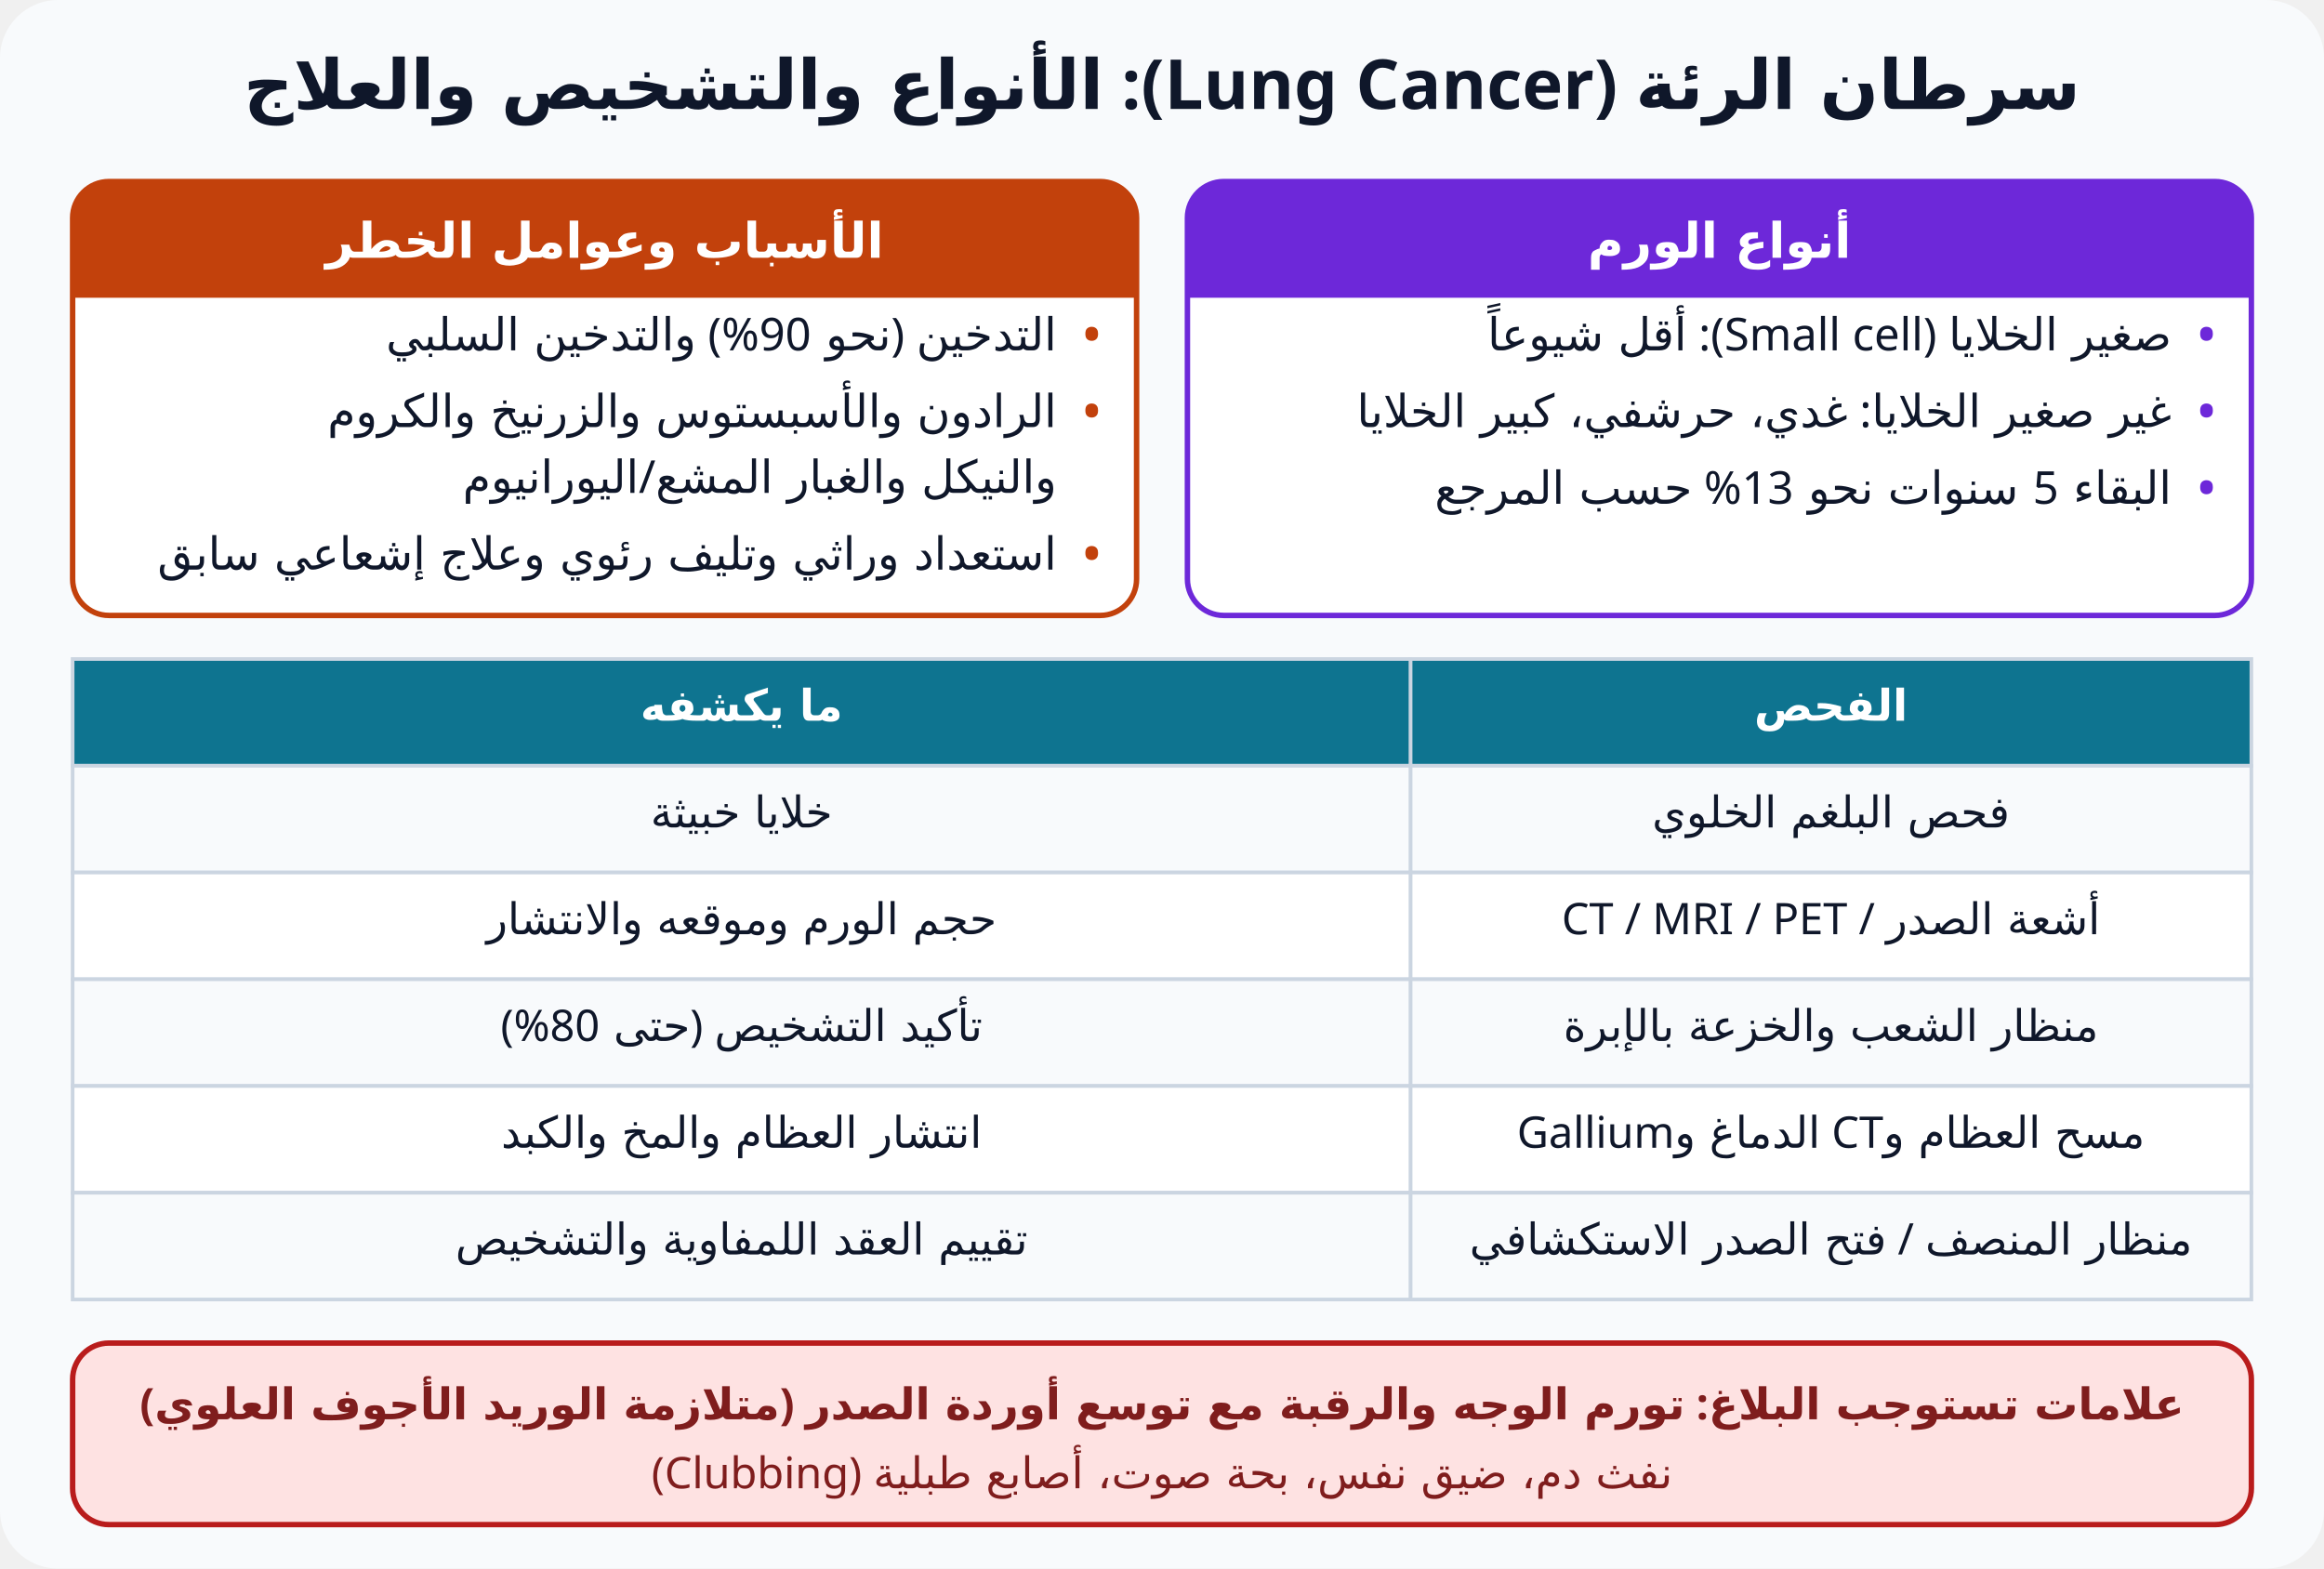
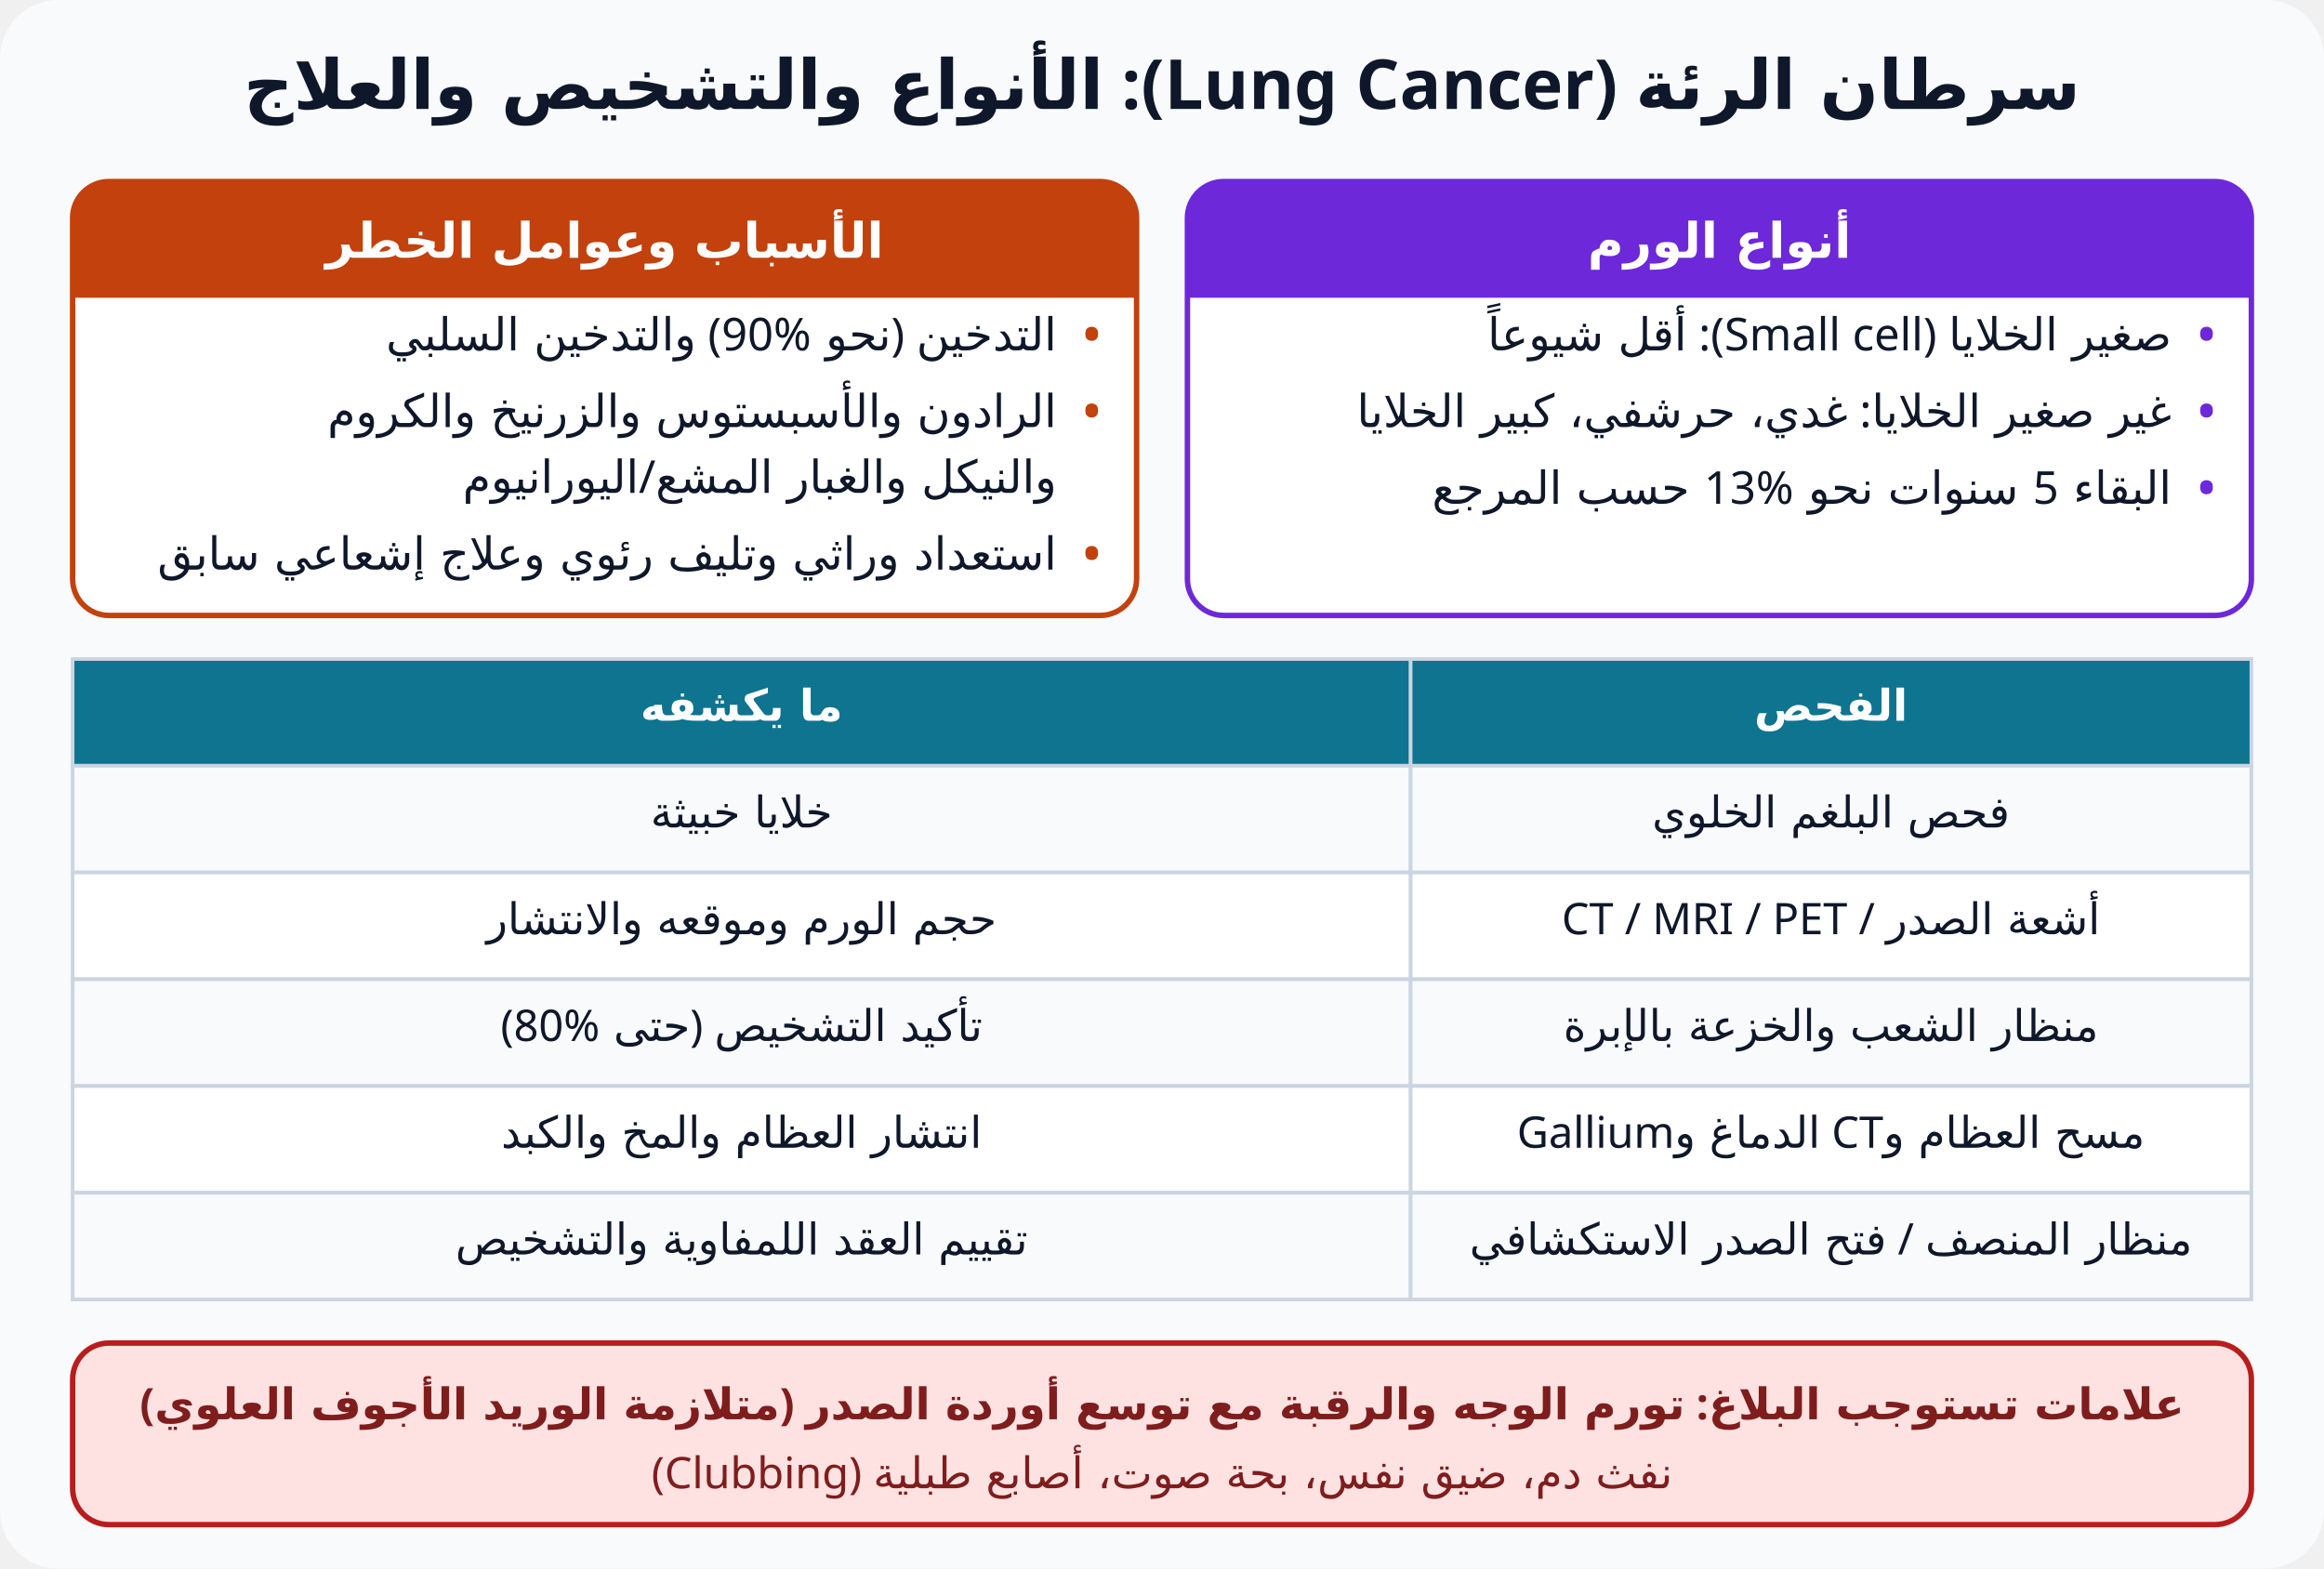
<svg xmlns="http://www.w3.org/2000/svg" viewBox="0 0 640 432" font-family="Cairo, Tahoma, sans-serif" direction="rtl">
  <defs>
    <marker id="ar" markerWidth="8" markerHeight="8" refX="6" refY="4" orient="auto">
      <path d="M0 0L8 4L0 8z" fill="#64748b" />
    </marker>
  </defs>
  <rect width="640" height="432" rx="16" fill="#f8fafc" />
-   <text x="320" y="30" text-anchor="middle" font-size="19" font-weight="800" fill="#0f172a">سرطان الرئة (Lung Cancer): الأنواع والتشخيص والعلاج</text>
+   <text x="320" y="30" text-anchor="middle" font-size="19" font-weight="800" fill="#0f172a">سرطان الرئة (⁦Lung Cancer⁩): الأنواع والتشخيص والعلاج</text>
  <rect x="327" y="50" width="293" height="119.5" rx="10" fill="#fff" stroke="#6d28d9" stroke-width="1.5" />
  <path d="M327 60a10 10 0 0 1 10-10h273a10 10 0 0 1 10 10v22h-293z" fill="#6d28d9" />
  <text x="473.5" y="71" text-anchor="middle" font-size="13.5" font-weight="700" fill="#fff">أنواع الورم</text>
-   <text x="610" y="96.5" text-anchor="start" font-size="12.5" font-weight="700" fill="#6d28d9">•</text>
-   <text x="598" y="96.5" text-anchor="start" font-size="12.5" font-weight="400" fill="#0f172a">صغير الخلايا (Small cell): أقل شيوعاً</text>
-   <text x="610" y="117.625" text-anchor="start" font-size="12.5" font-weight="700" fill="#6d28d9">•</text>
+   <text x="610" y="96.5" text-anchor="start" font-size="12.5" font-weight="700" fill="#6d28d9">⁦•⁩</text>
+   <text x="598" y="96.5" text-anchor="start" font-size="12.5" font-weight="400" fill="#0f172a">صغير الخلايا (⁦Small cell⁩): أقل شيوعاً</text>
+   <text x="610" y="117.625" text-anchor="start" font-size="12.5" font-weight="700" fill="#6d28d9">⁦•⁩</text>
  <text x="598" y="117.625" text-anchor="start" font-size="12.5" font-weight="400" fill="#0f172a">غير صغير الخلايا: غدي، حرشفي، كبير الخلايا</text>
-   <text x="610" y="138.75" text-anchor="start" font-size="12.5" font-weight="700" fill="#6d28d9">•</text>
-   <text x="598" y="138.75" text-anchor="start" font-size="12.5" font-weight="400" fill="#0f172a">البقاء 5 سنوات نحو 13% حسب المرجع</text>
+   <text x="610" y="138.75" text-anchor="start" font-size="12.5" font-weight="700" fill="#6d28d9">⁦•⁩</text>
+   <text x="598" y="138.75" text-anchor="start" font-size="12.5" font-weight="400" fill="#0f172a">البقاء ⁦5⁩ سنوات نحو ⁦13%⁩ حسب المرجع</text>
  <rect x="20" y="50" width="293" height="119.5" rx="10" fill="#fff" stroke="#c2410c" stroke-width="1.5" />
  <path d="M20 60a10 10 0 0 1 10-10h273a10 10 0 0 1 10 10v22h-293z" fill="#c2410c" />
  <text x="166.5" y="71" text-anchor="middle" font-size="13.5" font-weight="700" fill="#fff">الأسباب وعوامل الخطر</text>
-   <text x="303" y="96.5" text-anchor="start" font-size="12.5" font-weight="700" fill="#c2410c">•</text>
-   <text x="291" y="96.5" text-anchor="start" font-size="12.5" font-weight="400" fill="#0f172a">التدخين (نحو 90%) والتدخين السلبي</text>
-   <text x="303" y="117.625" text-anchor="start" font-size="12.5" font-weight="700" fill="#c2410c">•</text>
+   <text x="303" y="96.5" text-anchor="start" font-size="12.5" font-weight="700" fill="#c2410c">⁦•⁩</text>
+   <text x="291" y="96.5" text-anchor="start" font-size="12.5" font-weight="400" fill="#0f172a">التدخين (نحو ⁦90%⁩) والتدخين السلبي</text>
+   <text x="303" y="117.625" text-anchor="start" font-size="12.5" font-weight="700" fill="#c2410c">⁦•⁩</text>
  <text x="291" y="117.625" text-anchor="start" font-size="12.5" font-weight="400" fill="#0f172a">الرادون والأسبستوس والزرنيخ والكروم</text>
  <text x="291" y="135.75" text-anchor="start" font-size="12.5" font-weight="400" fill="#0f172a">والنيكل والغبار المشع/اليورانيوم</text>
-   <text x="303" y="156.875" text-anchor="start" font-size="12.5" font-weight="700" fill="#c2410c">•</text>
+   <text x="303" y="156.875" text-anchor="start" font-size="12.5" font-weight="700" fill="#c2410c">⁦•⁩</text>
  <text x="291" y="156.875" text-anchor="start" font-size="12.5" font-weight="400" fill="#0f172a">استعداد وراثي وتليف رئوي وعلاج إشعاعي سابق</text>
  <rect x="388.421" y="181.5" width="231.579" height="29.4" fill="#0e7490" stroke="#cbd5e1" />
  <text x="504.211" y="198.5" text-anchor="middle" font-size="12" font-weight="700" fill="#fff">الفحص</text>
  <rect x="20" y="181.5" width="368.421" height="29.4" fill="#0e7490" stroke="#cbd5e1" />
  <text x="204.211" y="198.5" text-anchor="middle" font-size="12" font-weight="700" fill="#fff">ما يكشفه</text>
  <rect x="388.421" y="210.9" width="231.579" height="29.4" fill="#f8fafc" stroke="#cbd5e1" />
  <text x="504.211" y="227.9" text-anchor="middle" font-size="12" font-weight="400" fill="#0f172a">فحص البلغم الخلوي</text>
  <rect x="20" y="210.9" width="368.421" height="29.4" fill="#f8fafc" stroke="#cbd5e1" />
  <text x="204.211" y="227.9" text-anchor="middle" font-size="12" font-weight="400" fill="#0f172a">خلايا خبيثة</text>
  <rect x="388.421" y="240.3" width="231.579" height="29.4" fill="#fff" stroke="#cbd5e1" />
-   <text x="504.211" y="257.3" text-anchor="middle" font-size="12" font-weight="400" fill="#0f172a">أشعة الصدر / CT / MRI / PET</text>
+   <text x="504.211" y="257.3" text-anchor="middle" font-size="12" font-weight="400" fill="#0f172a">أشعة الصدر / ⁦CT / MRI / PET⁩</text>
  <rect x="20" y="240.3" width="368.421" height="29.4" fill="#fff" stroke="#cbd5e1" />
  <text x="204.211" y="257.3" text-anchor="middle" font-size="12" font-weight="400" fill="#0f172a">حجم الورم وموقعه والانتشار</text>
  <rect x="388.421" y="269.7" width="231.579" height="29.4" fill="#f8fafc" stroke="#cbd5e1" />
  <text x="504.211" y="286.7" text-anchor="middle" font-size="12" font-weight="400" fill="#0f172a">منظار الشعب والخزعة بالإبرة</text>
  <rect x="20" y="269.7" width="368.421" height="29.4" fill="#f8fafc" stroke="#cbd5e1" />
-   <text x="204.211" y="286.7" text-anchor="middle" font-size="12" font-weight="400" fill="#0f172a">تأكيد التشخيص (حتى 80%)</text>
+   <text x="204.211" y="286.7" text-anchor="middle" font-size="12" font-weight="400" fill="#0f172a">تأكيد التشخيص (حتى ⁦80%⁩)</text>
  <rect x="388.421" y="299.1" width="231.579" height="29.4" fill="#fff" stroke="#cbd5e1" />
-   <text x="504.211" y="316.1" text-anchor="middle" font-size="12" font-weight="400" fill="#0f172a">مسح العظام وCT الدماغ وGallium</text>
+   <text x="504.211" y="316.1" text-anchor="middle" font-size="12" font-weight="400" fill="#0f172a">مسح العظام و⁦CT⁩ الدماغ و⁦Gallium⁩</text>
  <rect x="20" y="299.1" width="368.421" height="29.4" fill="#fff" stroke="#cbd5e1" />
  <text x="204.211" y="316.1" text-anchor="middle" font-size="12" font-weight="400" fill="#0f172a">انتشار العظام والمخ والكبد</text>
  <rect x="388.421" y="328.5" width="231.579" height="29.4" fill="#f8fafc" stroke="#cbd5e1" />
  <text x="504.211" y="345.5" text-anchor="middle" font-size="12" font-weight="400" fill="#0f172a">منظار المنصف / فتح الصدر الاستكشافي</text>
  <rect x="20" y="328.5" width="368.421" height="29.4" fill="#f8fafc" stroke="#cbd5e1" />
  <text x="204.211" y="345.5" text-anchor="middle" font-size="12" font-weight="400" fill="#0f172a">تقييم العقد اللمفاوية والتشخيص</text>
  <rect x="20" y="369.9" width="600" height="50" rx="10" fill="#fee2e2" stroke="#b91c1c" stroke-width="1.5" />
  <text x="320" y="390.9" text-anchor="middle" font-size="12" font-weight="700" fill="#7f1d1d">علامات تستوجب البلاغ: تورم الوجه والرقبة مع توسع أوردة الصدر (متلازمة الوريد الأجوف العلوي)</text>
-   <text x="320" y="409.9" text-anchor="middle" font-size="12" font-weight="400" fill="#7f1d1d">نفث دم، ضيق نفس، بحة صوت، أصابع طبلية (Clubbing)</text>
+   <text x="320" y="409.9" text-anchor="middle" font-size="12" font-weight="400" fill="#7f1d1d">نفث دم، ضيق نفس، بحة صوت، أصابع طبلية (⁦Clubbing⁩)</text>
</svg>
